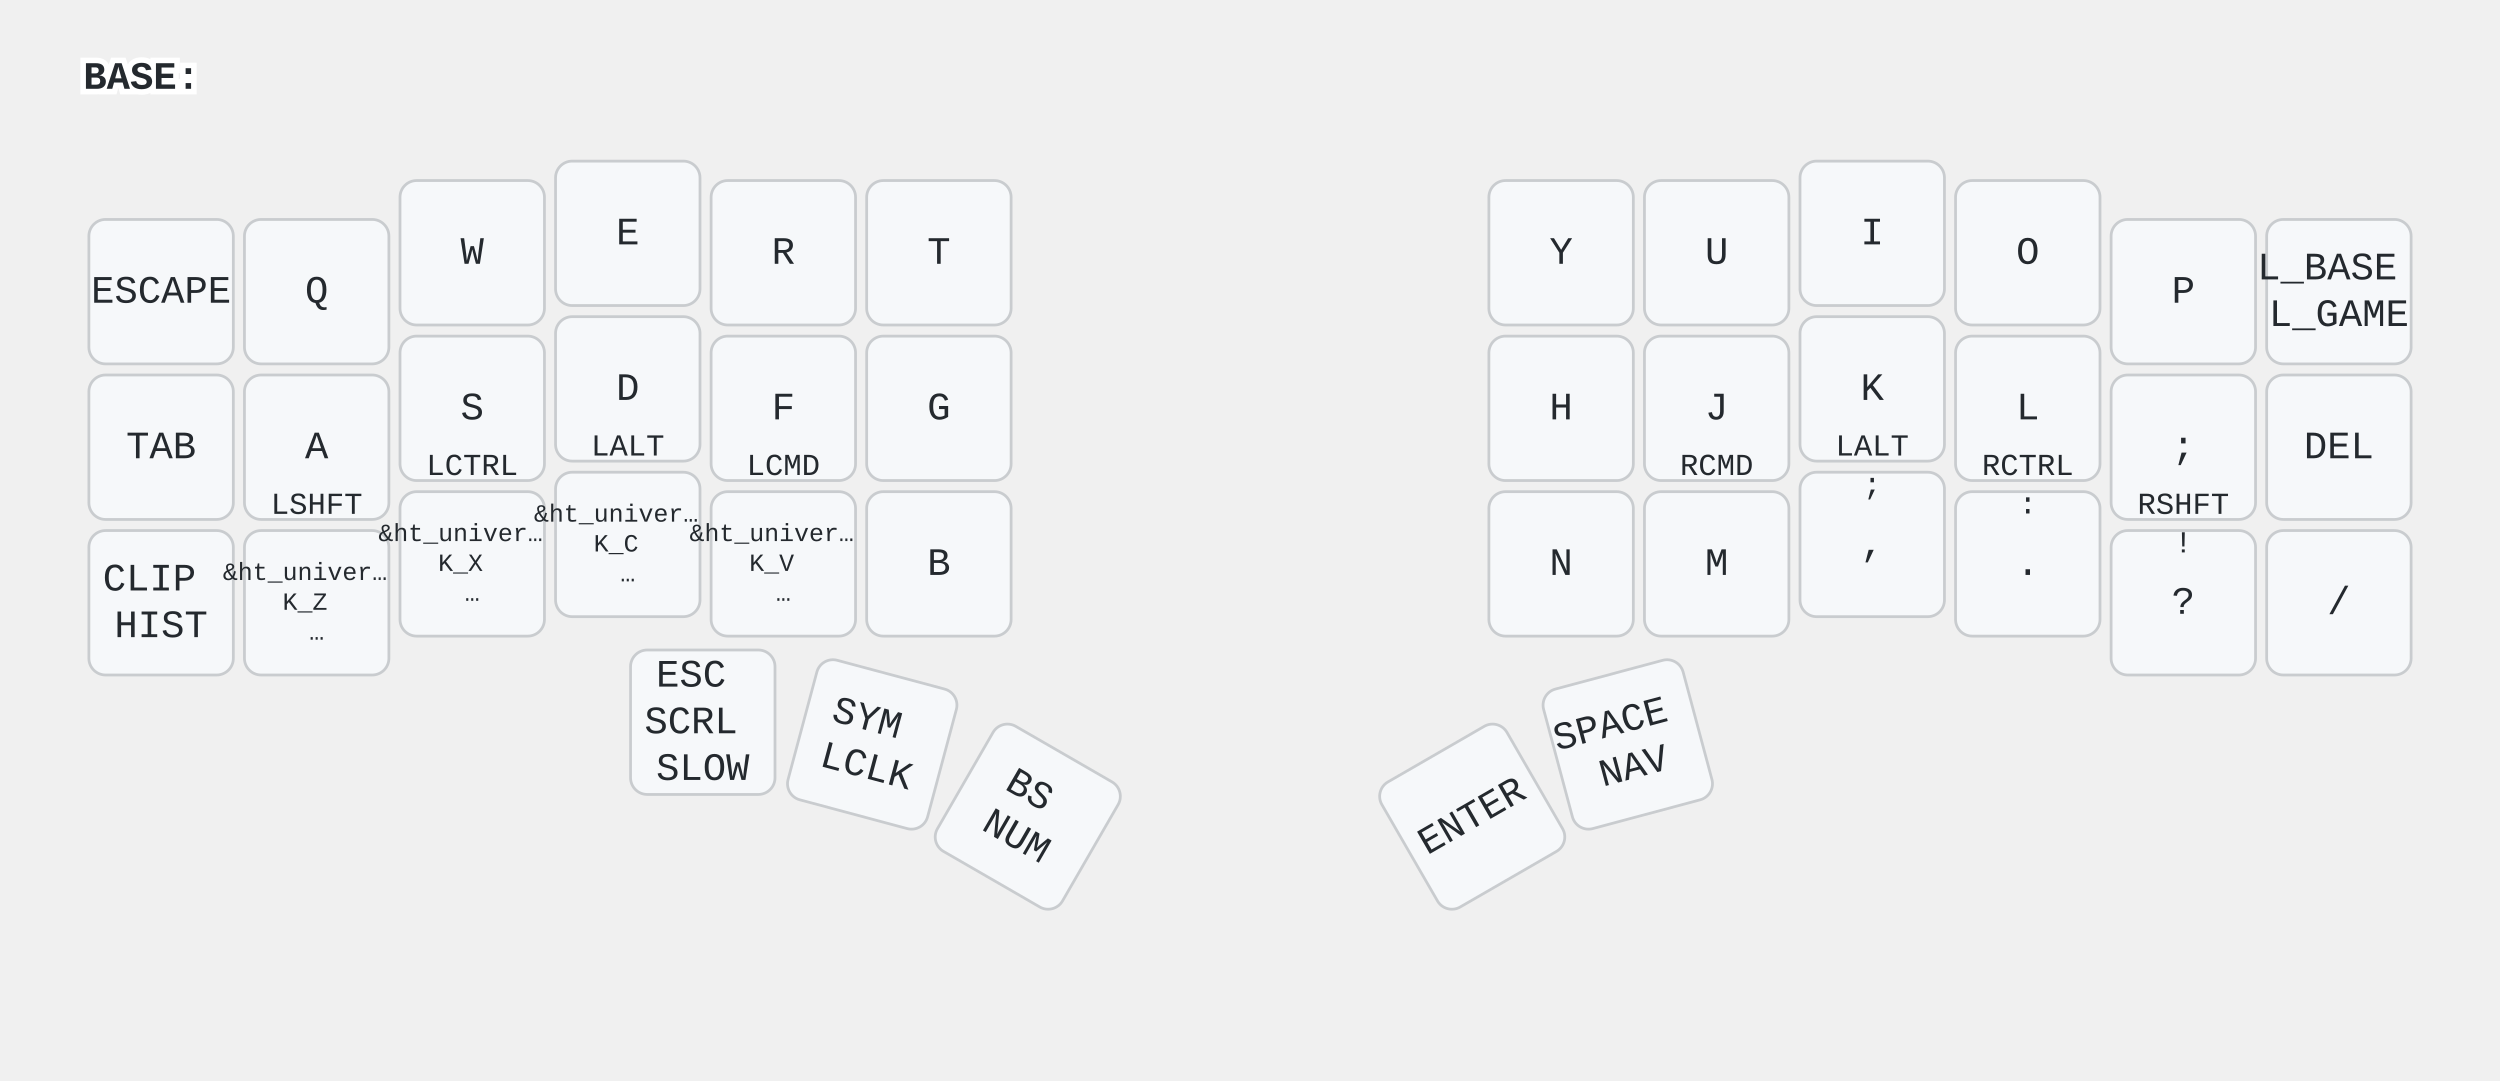
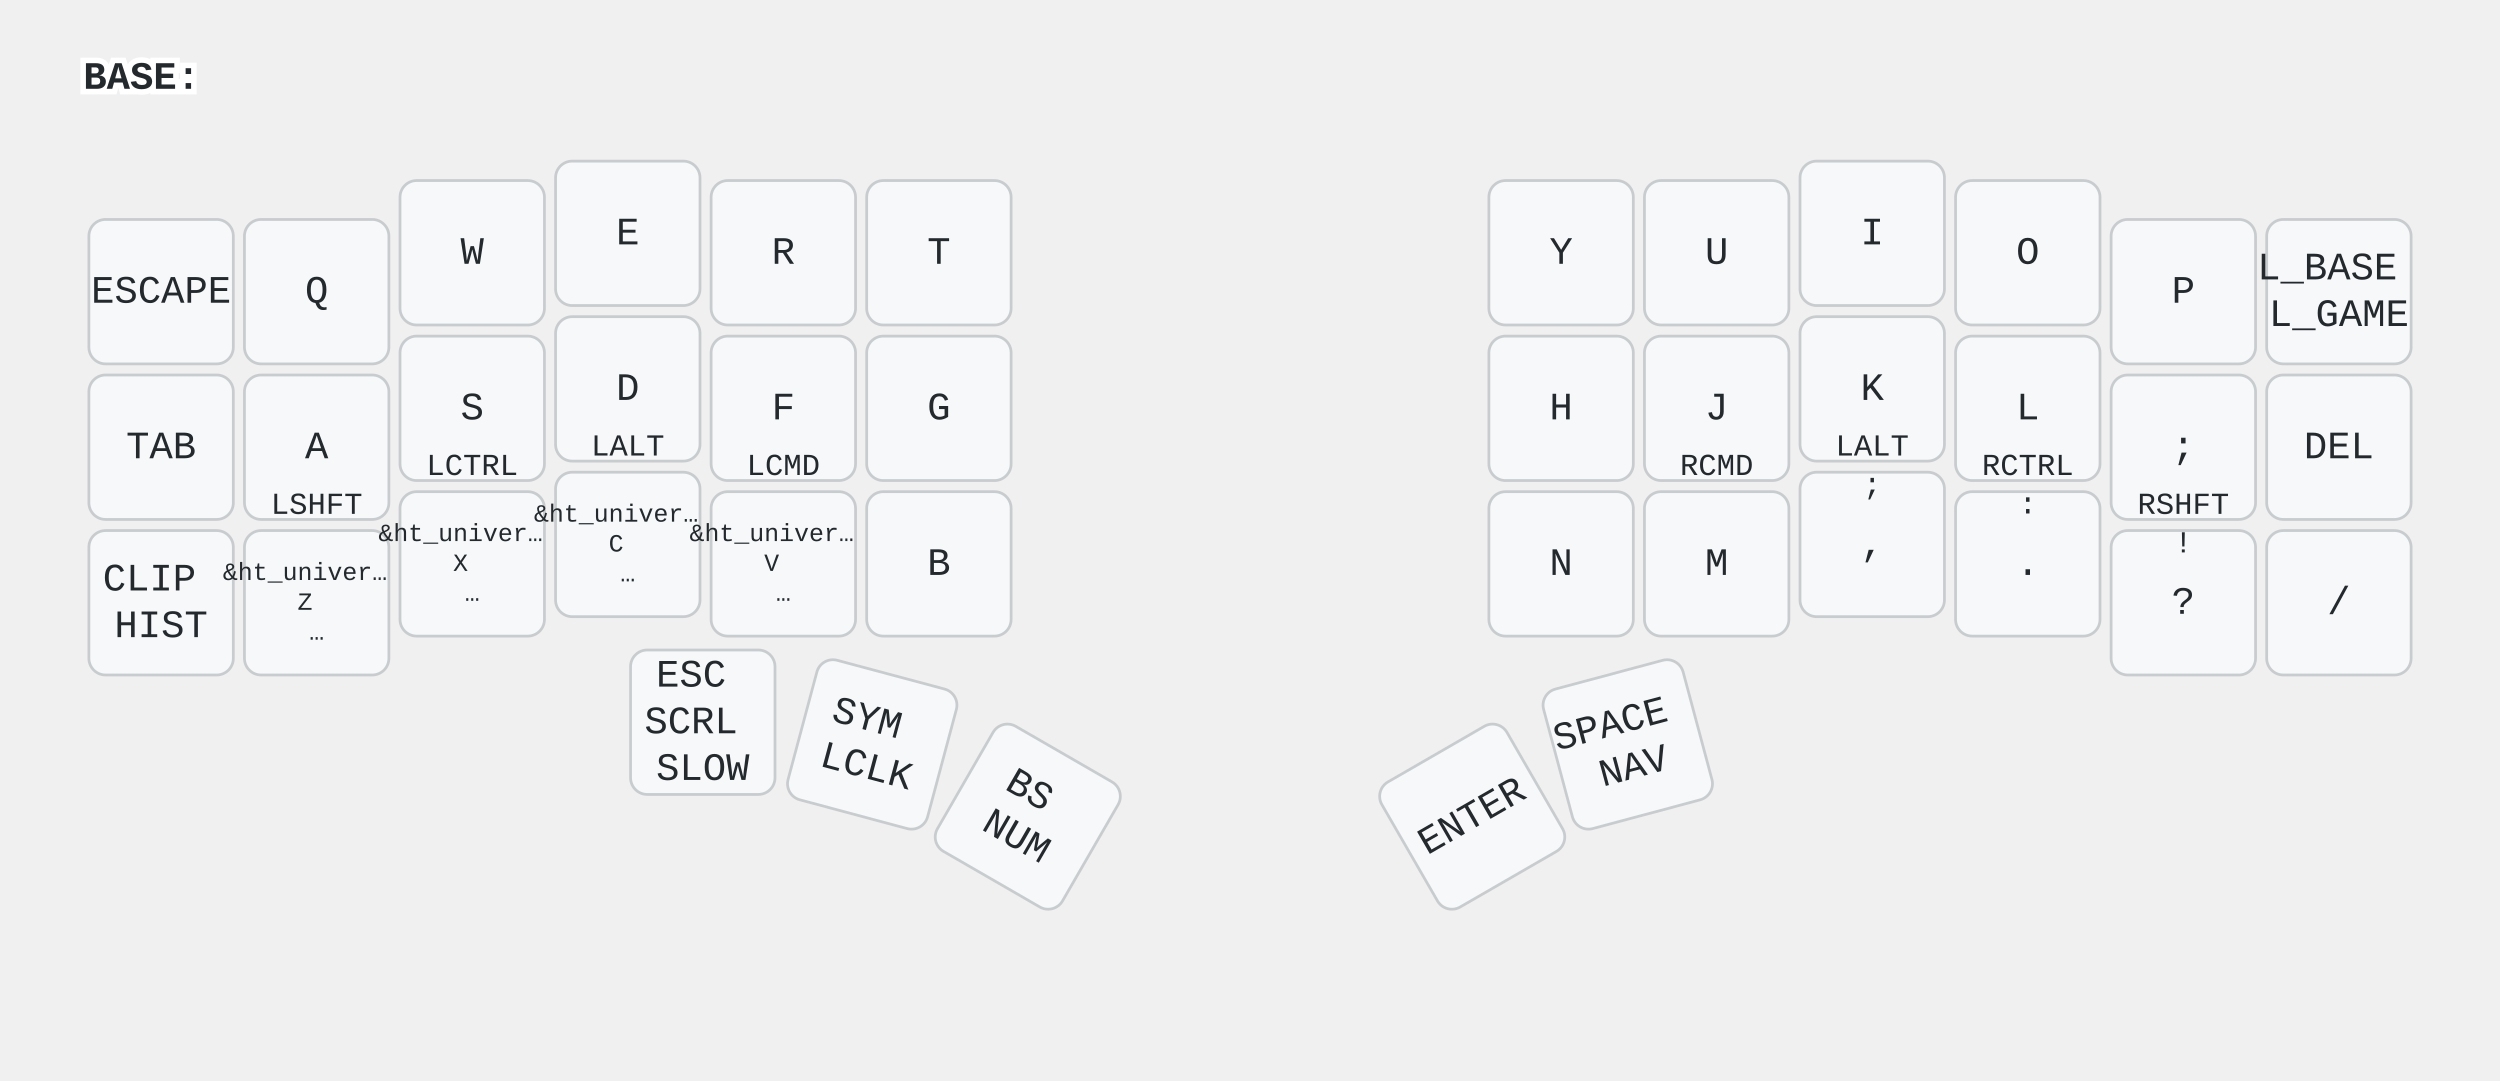
<svg xmlns="http://www.w3.org/2000/svg" width="900" height="389" viewBox="0 0 900 389" class="keymap">
  <style>/* inherit to force styles through use tags */
svg path {
    fill: inherit;
}

/* font and background color specifications */
svg.keymap {
    font-family: SFMono-Regular,Consolas,Liberation Mono,Menlo,monospace;
    font-size: 14px;
    font-kerning: normal;
    text-rendering: optimizeLegibility;
    fill: #24292e;
}

/* default key styling */
rect.key {
    fill: #f6f8fa;
}

rect.key, rect.combo {
    stroke: #c9cccf;
    stroke-width: 1;
}

/* default key side styling, only used is draw_key_sides is set */
rect.side {
    filter: brightness(90%);
}

/* color accent for combo boxes */
rect.combo, rect.combo-separate {
    fill: #cdf;
}

/* color accent for held keys */
rect.held, rect.combo.held {
    fill: #fdd;
}

/* color accent for ghost (optional) keys */
rect.ghost, rect.combo.ghost {
    stroke-dasharray: 4, 4;
    stroke-width: 2;
}

text {
    text-anchor: middle;
    dominant-baseline: middle;
}

/* styling for layer labels */
text.label {
    font-weight: bold;
    text-anchor: start;
    stroke: white;
    stroke-width: 4;
    paint-order: stroke;
}

/* styling for optional footer */
text.footer {
    text-anchor: end;
    dominant-baseline: auto;
    stroke: white;
    stroke-width: 4;
    paint-order: stroke;
}

/* styling for combo tap, and key non-tap label text */
text.combo, text.hold, text.shifted, text.left, text.right {
    font-size: 11px;
}

text.hold {
    text-anchor: middle;
    dominant-baseline: auto;
}

text.shifted {
    text-anchor: middle;
    dominant-baseline: hanging;
}

text.left {
    text-anchor: start;
}

text.right {
    text-anchor: end;
}

text.layer-activator {
    text-decoration: underline;
}

/* styling for hold/shifted label text in combo box */
text.combo.hold, text.combo.shifted, text.combo.left, text.combo.right {
    font-size: 8px;
}

/* lighter symbol for transparent keys */
text.trans {
    fill: #7b7e81;
}

/* styling for combo dendrons */
path.combo {
    stroke-width: 1;
    stroke: gray;
    fill: none;
}

/* Start Tabler Icons Cleanup */
/* cannot use height/width with glyphs */
.icon-tabler &gt; path {
    fill: inherit;
    stroke: inherit;
    stroke-width: 2;
}
/* hide tabler's default box */
.icon-tabler &gt; path[stroke="none"][fill="none"] {
    visibility: hidden;
}
/* End Tabler Icons Cleanup */

@media (prefers-color-scheme: dark) {
svg.keymap { fill: #d1d6db; }
rect.key { fill: #3f4750; }
rect.key, rect.combo { stroke: #60666c; }
rect.combo, rect.combo-separate { fill: #1f3d7a; }
rect.held, rect.combo.held { fill: #854747; }
text.label, text.footer { stroke: black; }
text.trans { fill: #7e8184; }
path.combo { stroke: #7f7f7f; }

}</style>
  <g transform="translate(30, 0)" class="layer-BASE">
    <text x="0" y="28" class="label" id="BASE">BASE:</text>
    <g transform="translate(0, 56)">
      <g transform="translate(28, 49)" class="key keypos-0">
        <rect rx="6" ry="6" x="-26" y="-26" width="52" height="52" class="key" />
        <text x="0" y="0" class="key tap">ESCAPE</text>
      </g>
      <g transform="translate(84, 49)" class="key keypos-1">
        <rect rx="6" ry="6" x="-26" y="-26" width="52" height="52" class="key" />
        <text x="0" y="0" class="key tap">Q</text>
      </g>
      <g transform="translate(140, 35)" class="key keypos-2">
        <rect rx="6" ry="6" x="-26" y="-26" width="52" height="52" class="key" />
        <text x="0" y="0" class="key tap">W</text>
      </g>
      <g transform="translate(196, 28)" class="key keypos-3">
        <rect rx="6" ry="6" x="-26" y="-26" width="52" height="52" class="key" />
        <text x="0" y="0" class="key tap">E</text>
      </g>
      <g transform="translate(252, 35)" class="key keypos-4">
        <rect rx="6" ry="6" x="-26" y="-26" width="52" height="52" class="key" />
        <text x="0" y="0" class="key tap">R</text>
      </g>
      <g transform="translate(308, 35)" class="key keypos-5">
        <rect rx="6" ry="6" x="-26" y="-26" width="52" height="52" class="key" />
        <text x="0" y="0" class="key tap">T</text>
      </g>
      <g transform="translate(532, 35)" class="key keypos-6">
        <rect rx="6" ry="6" x="-26" y="-26" width="52" height="52" class="key" />
        <text x="0" y="0" class="key tap">Y</text>
      </g>
      <g transform="translate(588, 35)" class="key keypos-7">
        <rect rx="6" ry="6" x="-26" y="-26" width="52" height="52" class="key" />
        <text x="0" y="0" class="key tap">U</text>
      </g>
      <g transform="translate(644, 28)" class="key keypos-8">
        <rect rx="6" ry="6" x="-26" y="-26" width="52" height="52" class="key" />
        <text x="0" y="0" class="key tap">I</text>
      </g>
      <g transform="translate(700, 35)" class="key keypos-9">
        <rect rx="6" ry="6" x="-26" y="-26" width="52" height="52" class="key" />
        <text x="0" y="0" class="key tap">O</text>
      </g>
      <g transform="translate(756, 49)" class="key keypos-10">
        <rect rx="6" ry="6" x="-26" y="-26" width="52" height="52" class="key" />
        <text x="0" y="0" class="key tap">P</text>
      </g>
      <g transform="translate(812, 49)" class="key keypos-11">
        <rect rx="6" ry="6" x="-26" y="-26" width="52" height="52" class="key" />
        <text x="0" y="0" class="key tap">
          <tspan x="0" dy="-0.6em">L_BASE</tspan>
          <tspan x="0" dy="1.2em">L_GAME</tspan>
        </text>
      </g>
      <g transform="translate(28, 105)" class="key keypos-12">
        <rect rx="6" ry="6" x="-26" y="-26" width="52" height="52" class="key" />
        <text x="0" y="0" class="key tap">TAB</text>
      </g>
      <g transform="translate(84, 105)" class="key keypos-13">
        <rect rx="6" ry="6" x="-26" y="-26" width="52" height="52" class="key" />
        <text x="0" y="0" class="key tap">A</text>
        <text x="0" y="24" class="key hold">LSHFT</text>
      </g>
      <g transform="translate(140, 91)" class="key keypos-14">
        <rect rx="6" ry="6" x="-26" y="-26" width="52" height="52" class="key" />
        <text x="0" y="0" class="key tap">S</text>
        <text x="0" y="24" class="key hold">LCTRL</text>
      </g>
      <g transform="translate(196, 84)" class="key keypos-15">
        <rect rx="6" ry="6" x="-26" y="-26" width="52" height="52" class="key" />
        <text x="0" y="0" class="key tap">D</text>
        <text x="0" y="24" class="key hold">LALT</text>
      </g>
      <g transform="translate(252, 91)" class="key keypos-16">
        <rect rx="6" ry="6" x="-26" y="-26" width="52" height="52" class="key" />
        <text x="0" y="0" class="key tap">F</text>
        <text x="0" y="24" class="key hold">LCMD</text>
      </g>
      <g transform="translate(308, 91)" class="key keypos-17">
        <rect rx="6" ry="6" x="-26" y="-26" width="52" height="52" class="key" />
        <text x="0" y="0" class="key tap">G</text>
      </g>
      <g transform="translate(532, 91)" class="key keypos-18">
        <rect rx="6" ry="6" x="-26" y="-26" width="52" height="52" class="key" />
        <text x="0" y="0" class="key tap">H</text>
      </g>
      <g transform="translate(588, 91)" class="key keypos-19">
        <rect rx="6" ry="6" x="-26" y="-26" width="52" height="52" class="key" />
        <text x="0" y="0" class="key tap">J</text>
        <text x="0" y="24" class="key hold">RCMD</text>
      </g>
      <g transform="translate(644, 84)" class="key keypos-20">
        <rect rx="6" ry="6" x="-26" y="-26" width="52" height="52" class="key" />
        <text x="0" y="0" class="key tap">K</text>
        <text x="0" y="24" class="key hold">LALT</text>
      </g>
      <g transform="translate(700, 91)" class="key keypos-21">
        <rect rx="6" ry="6" x="-26" y="-26" width="52" height="52" class="key" />
        <text x="0" y="0" class="key tap">L</text>
        <text x="0" y="24" class="key hold">RCTRL</text>
      </g>
      <g transform="translate(756, 105)" class="key keypos-22">
        <rect rx="6" ry="6" x="-26" y="-26" width="52" height="52" class="key" />
        <text x="0" y="0" class="key tap">;</text>
        <text x="0" y="24" class="key hold">RSHFT</text>
      </g>
      <g transform="translate(812, 105)" class="key keypos-23">
        <rect rx="6" ry="6" x="-26" y="-26" width="52" height="52" class="key" />
        <text x="0" y="0" class="key tap">DEL</text>
      </g>
      <g transform="translate(28, 161)" class="key keypos-24">
        <rect rx="6" ry="6" x="-26" y="-26" width="52" height="52" class="key" />
        <text x="0" y="0" class="key tap">
          <tspan x="0" dy="-0.6em">CLIP</tspan>
          <tspan x="0" dy="1.2em">HIST</tspan>
        </text>
      </g>
      <g transform="translate(84, 161)" class="key keypos-25">
        <rect rx="6" ry="6" x="-26" y="-26" width="52" height="52" class="key" />
        <text x="0" y="0" class="key tap">
          <tspan x="0" dy="-1.2em" style="font-size: 64%">&amp;ht_univer…</tspan>
-           <tspan x="0" dy="1.2em" style="font-size: 64%">K_Z</tspan>
+           <tspan x="0" dy="1.2em" style="font-size: 64%">Z</tspan>
          <tspan x="0" dy="1.2em" style="font-size: 64%">…</tspan>
        </text>
      </g>
      <g transform="translate(140, 147)" class="key keypos-26">
        <rect rx="6" ry="6" x="-26" y="-26" width="52" height="52" class="key" />
        <text x="0" y="0" class="key tap">
          <tspan x="0" dy="-1.2em" style="font-size: 64%">&amp;ht_univer…</tspan>
-           <tspan x="0" dy="1.2em" style="font-size: 64%">K_X</tspan>
+           <tspan x="0" dy="1.2em" style="font-size: 64%">X</tspan>
          <tspan x="0" dy="1.2em" style="font-size: 64%">…</tspan>
        </text>
      </g>
      <g transform="translate(196, 140)" class="key keypos-27">
        <rect rx="6" ry="6" x="-26" y="-26" width="52" height="52" class="key" />
        <text x="0" y="0" class="key tap">
          <tspan x="0" dy="-1.2em" style="font-size: 64%">&amp;ht_univer…</tspan>
-           <tspan x="0" dy="1.2em" style="font-size: 64%">K_C</tspan>
+           <tspan x="0" dy="1.2em" style="font-size: 64%">C</tspan>
          <tspan x="0" dy="1.2em" style="font-size: 64%">…</tspan>
        </text>
      </g>
      <g transform="translate(252, 147)" class="key keypos-28">
        <rect rx="6" ry="6" x="-26" y="-26" width="52" height="52" class="key" />
        <text x="0" y="0" class="key tap">
          <tspan x="0" dy="-1.2em" style="font-size: 64%">&amp;ht_univer…</tspan>
-           <tspan x="0" dy="1.2em" style="font-size: 64%">K_V</tspan>
+           <tspan x="0" dy="1.2em" style="font-size: 64%">V</tspan>
          <tspan x="0" dy="1.2em" style="font-size: 64%">…</tspan>
        </text>
      </g>
      <g transform="translate(308, 147)" class="key keypos-29">
        <rect rx="6" ry="6" x="-26" y="-26" width="52" height="52" class="key" />
        <text x="0" y="0" class="key tap">B</text>
      </g>
      <g transform="translate(532, 147)" class="key keypos-30">
        <rect rx="6" ry="6" x="-26" y="-26" width="52" height="52" class="key" />
        <text x="0" y="0" class="key tap">N</text>
      </g>
      <g transform="translate(588, 147)" class="key keypos-31">
        <rect rx="6" ry="6" x="-26" y="-26" width="52" height="52" class="key" />
        <text x="0" y="0" class="key tap">M</text>
      </g>
      <g transform="translate(644, 140)" class="key keypos-32">
        <rect rx="6" ry="6" x="-26" y="-26" width="52" height="52" class="key" />
        <text x="0" y="0" class="key tap">,</text>
        <text x="0" y="-24" class="key shifted">;</text>
      </g>
      <g transform="translate(700, 147)" class="key keypos-33">
        <rect rx="6" ry="6" x="-26" y="-26" width="52" height="52" class="key" />
        <text x="0" y="0" class="key tap">.</text>
        <text x="0" y="-24" class="key shifted">:</text>
      </g>
      <g transform="translate(756, 161)" class="key keypos-34">
        <rect rx="6" ry="6" x="-26" y="-26" width="52" height="52" class="key" />
        <text x="0" y="0" class="key tap">?</text>
        <text x="0" y="-24" class="key shifted">!</text>
      </g>
      <g transform="translate(812, 161)" class="key keypos-35">
        <rect rx="6" ry="6" x="-26" y="-26" width="52" height="52" class="key" />
        <text x="0" y="0" class="key tap">/</text>
      </g>
      <g transform="translate(223, 204)" class="key keypos-36">
        <rect rx="6" ry="6" x="-26" y="-26" width="52" height="52" class="key" />
        <text x="0" y="0" class="key tap">
          <tspan x="0" dy="-1.2em">ESC</tspan>
          <tspan x="0" dy="1.2em">SCRL</tspan>
          <tspan x="0" dy="1.2em">SLOW</tspan>
        </text>
      </g>
      <g transform="translate(284, 212) rotate(15.0)" class="key keypos-37">
        <rect rx="6" ry="6" x="-26" y="-26" width="52" height="52" class="key" />
        <text x="0" y="0" class="key tap">
          <tspan x="0" dy="-0.6em">SYM</tspan>
          <tspan x="0" dy="1.2em">LCLK</tspan>
        </text>
      </g>
      <g transform="translate(340, 238) rotate(30.0)" class="key keypos-38">
        <rect rx="6" ry="6" x="-26" y="-26" width="52" height="52" class="key" />
        <text x="0" y="0" class="key tap">
          <tspan x="0" dy="-0.6em">BS</tspan>
          <tspan x="0" dy="1.2em">NUM</tspan>
        </text>
      </g>
      <g transform="translate(500, 238) rotate(-30.0)" class="key keypos-39">
        <rect rx="6" ry="6" x="-26" y="-26" width="52" height="52" class="key" />
        <text x="0" y="0" class="key tap">ENTER</text>
      </g>
      <g transform="translate(556, 212) rotate(-15.0)" class="key keypos-40">
        <rect rx="6" ry="6" x="-26" y="-26" width="52" height="52" class="key" />
        <text x="0" y="0" class="key tap">
          <tspan x="0" dy="-0.6em">SPACE</tspan>
          <tspan x="0" dy="1.2em">NAV</tspan>
        </text>
      </g>
    </g>
  </g>
</svg>
